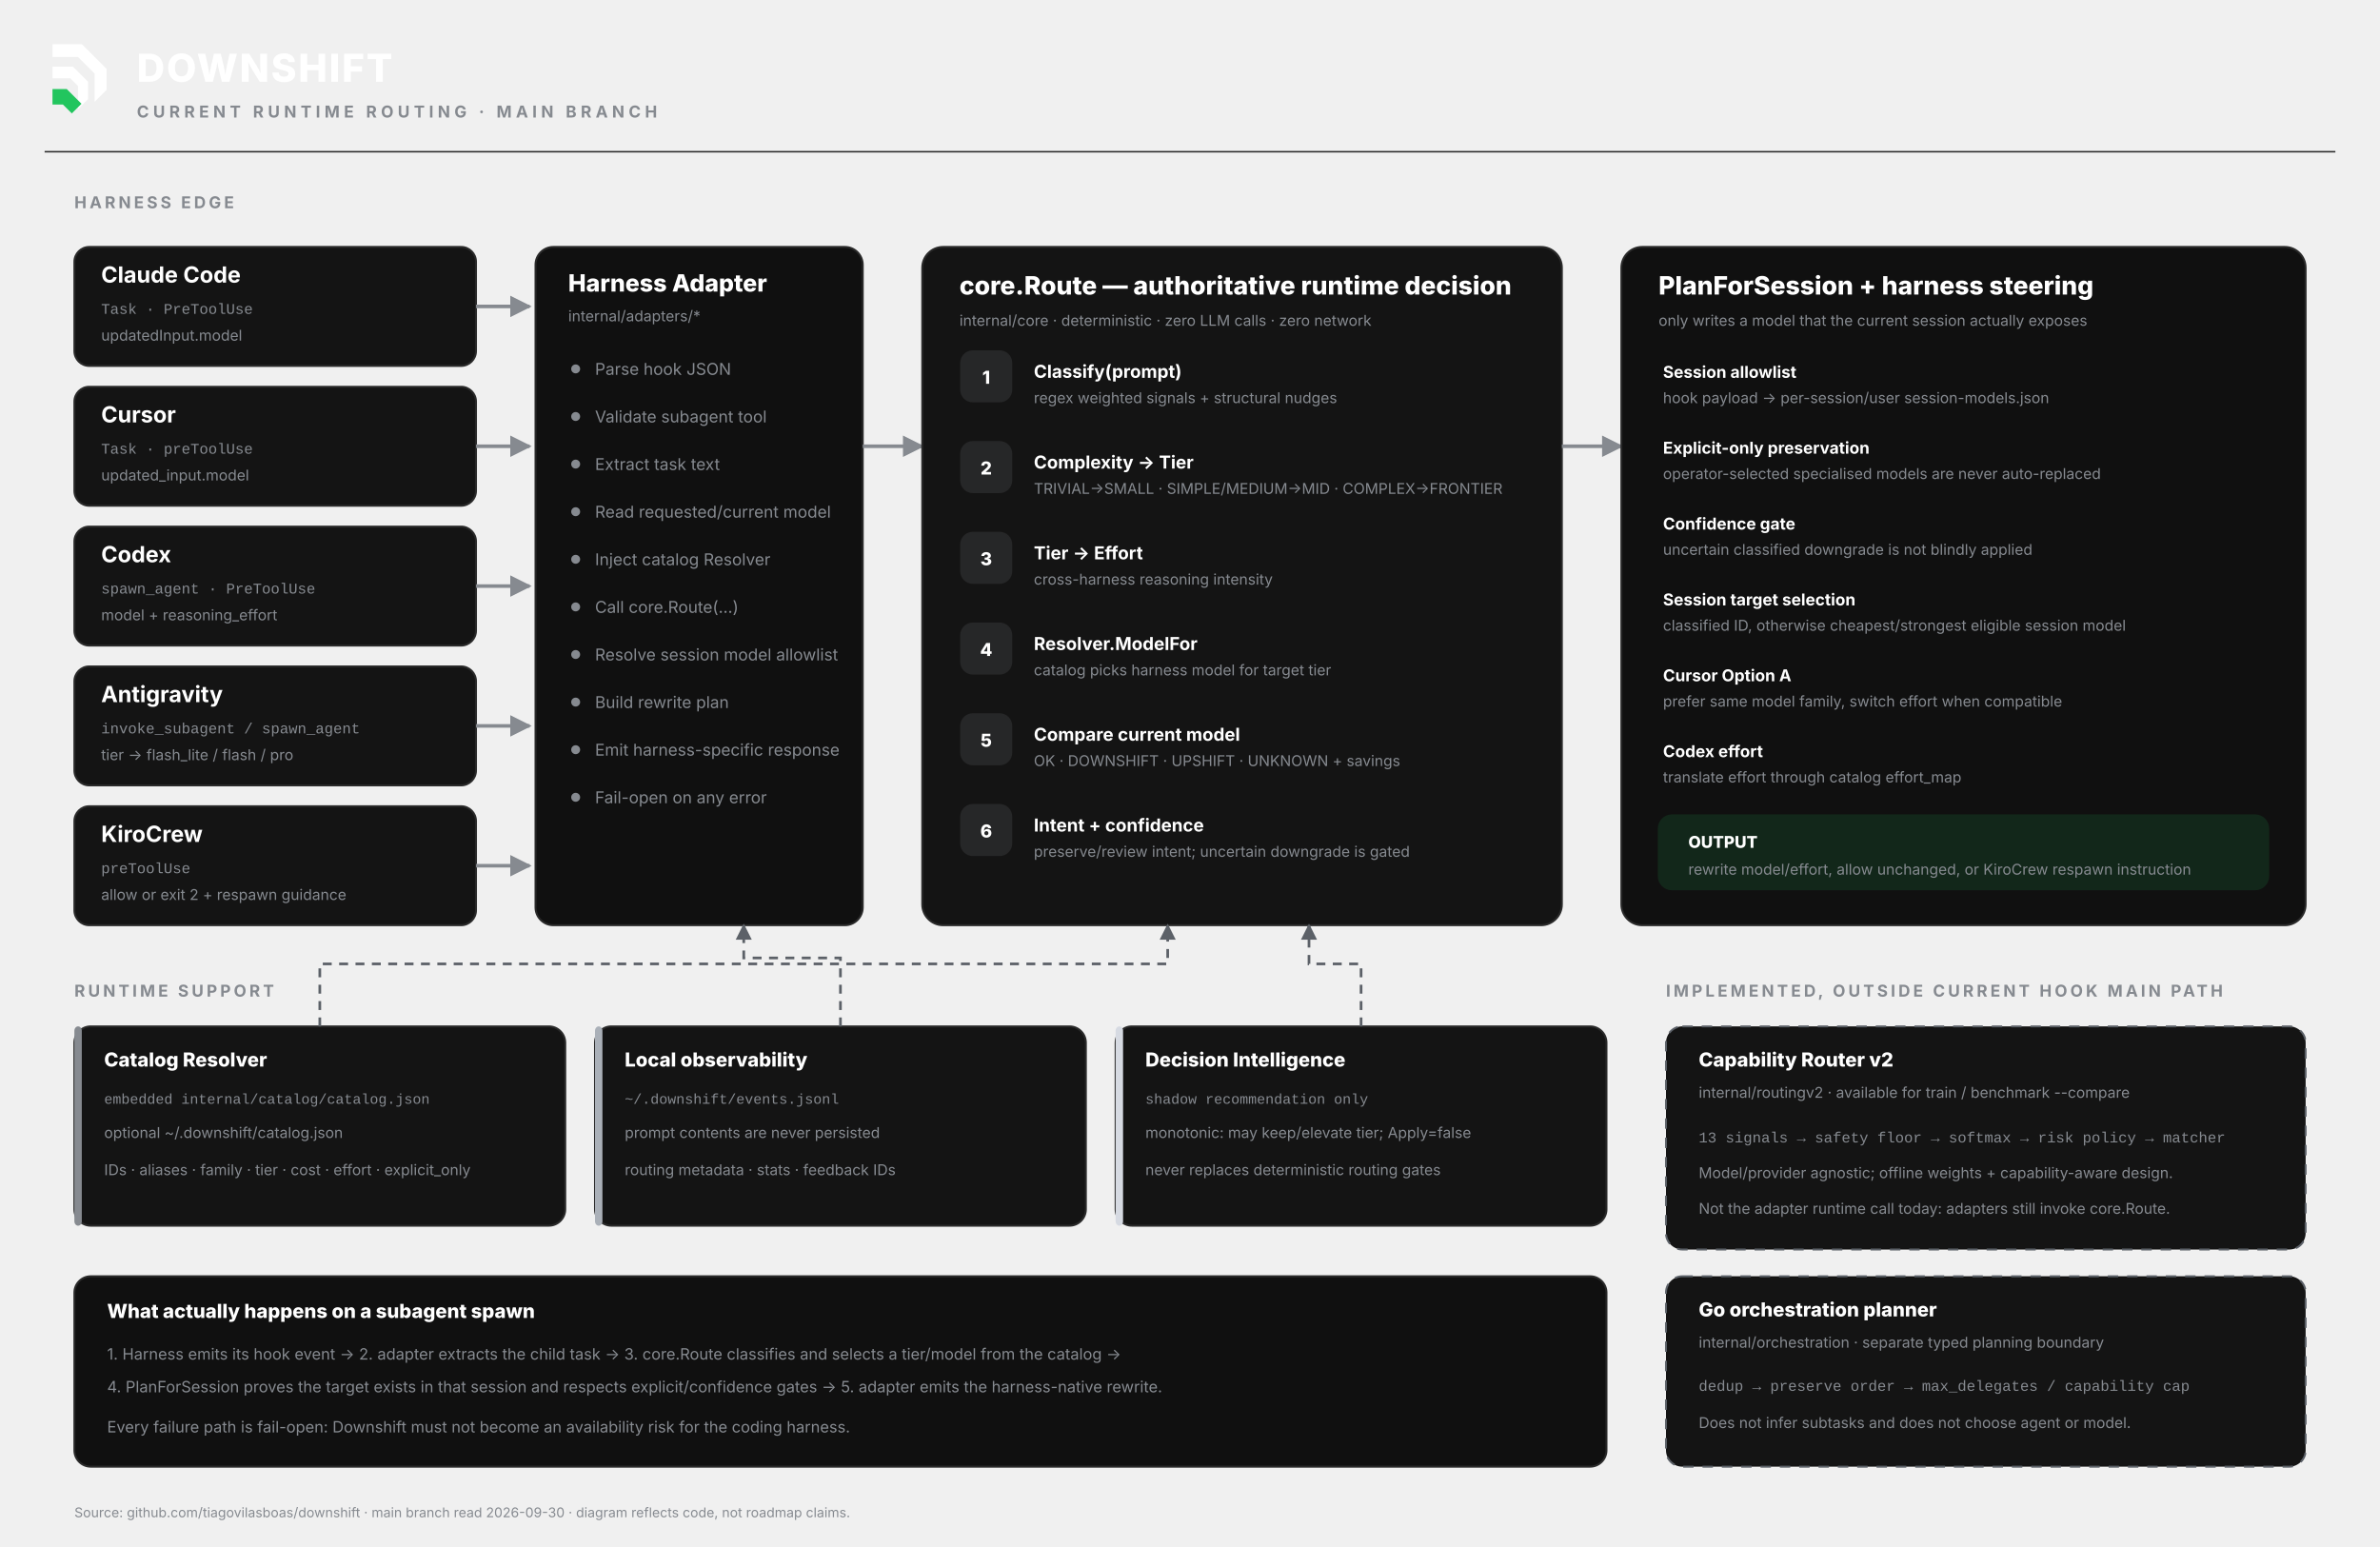
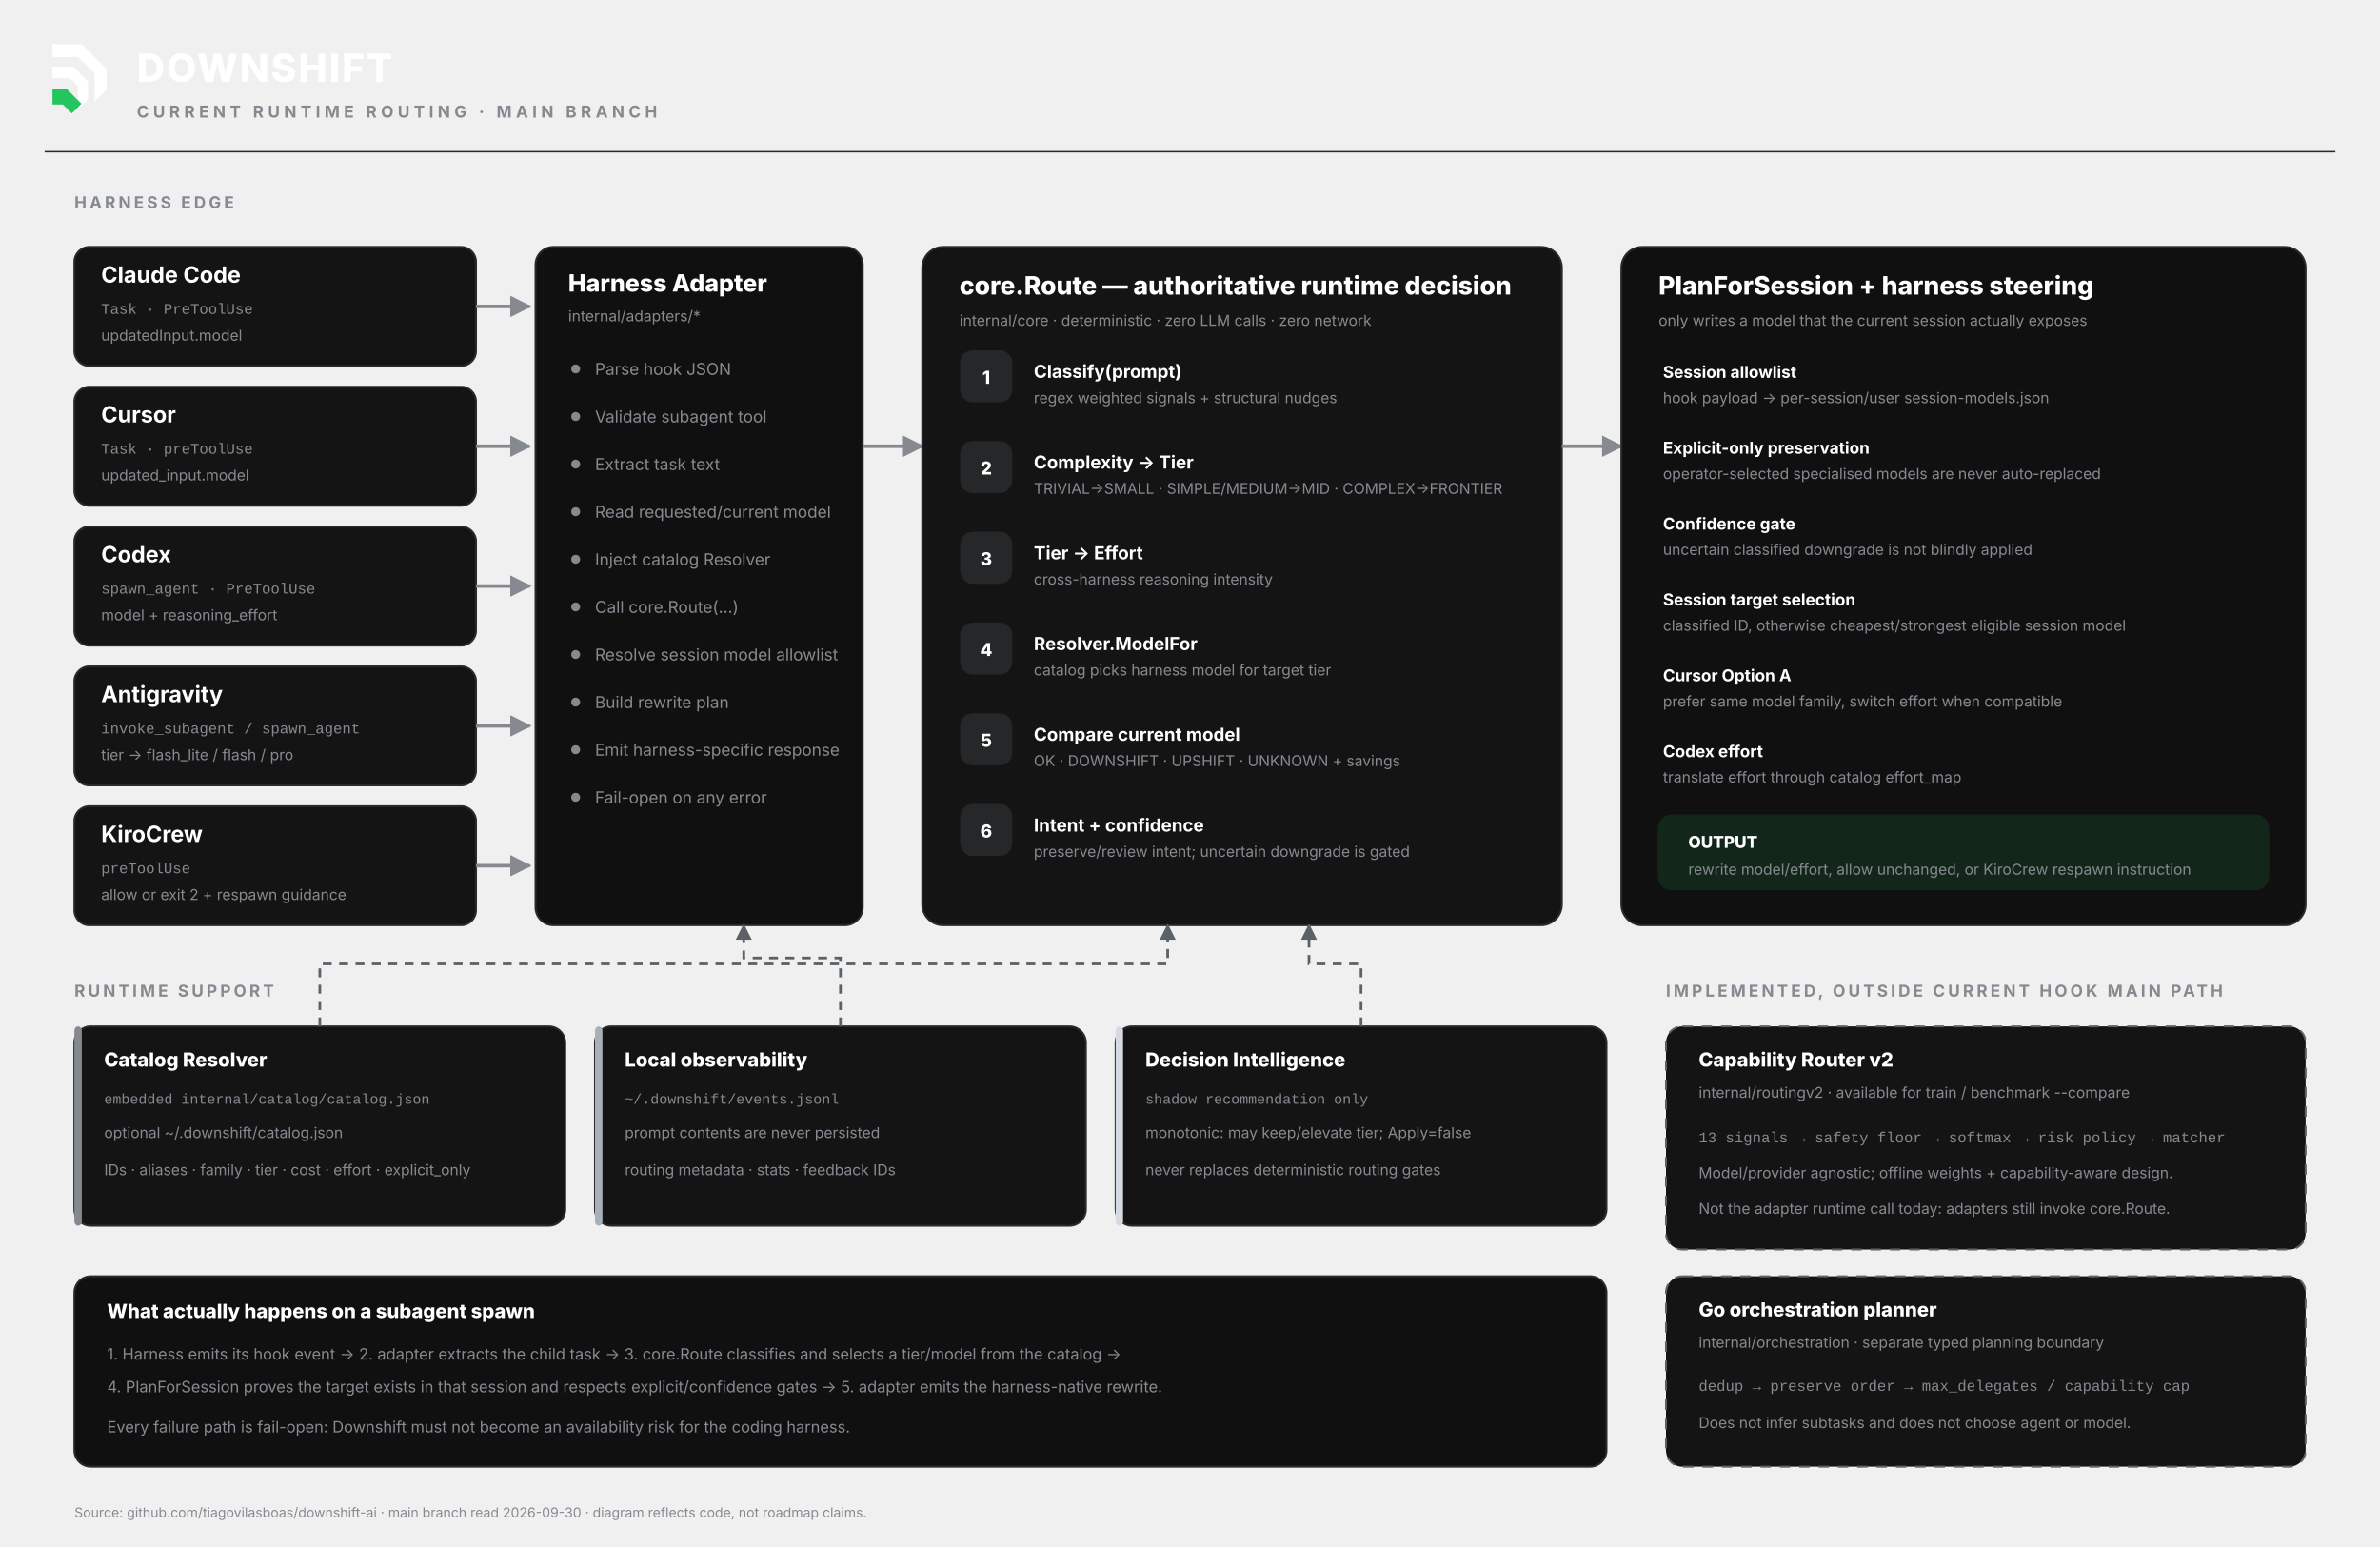
<svg xmlns="http://www.w3.org/2000/svg" width="1600" height="1040" viewBox="0 0 1600 1040" role="img" aria-labelledby="title desc">
  <defs>
    <marker id="arr" viewBox="0 0 10 10" refX="9" refY="5" markerWidth="6" markerHeight="6" orient="auto-start-reverse">
      <path d="M0 0 L10 5 L0 10 z" fill="#868A90" />
    </marker>
    <marker id="arr-muted" viewBox="0 0 10 10" refX="9" refY="5" markerWidth="6" markerHeight="6" orient="auto-start-reverse">
      <path d="M0 0 L10 5 L0 10 z" fill="#5C6168" />
    </marker>
    <style>
    .t{font-family:Inter,ui-sans-serif,system-ui,-apple-system,'Segoe UI',sans-serif;fill:#FFFFFF}
    .m{font-family:Inter,ui-sans-serif,system-ui,-apple-system,'Segoe UI',sans-serif;fill:#868A90}
    .mono{font-family:'SFMono-Regular',Consolas,'Liberation Mono',monospace;fill:#868A90}
    .box{fill:#141414;stroke:#2A2A2A;stroke-width:1.3}
    .box2{fill:#101010;stroke:#2A2A2A;stroke-width:1.3}
    .dash{fill:#141414;stroke:#5C6168;stroke-width:1.3;stroke-dasharray:7 6}
    .arrow{fill:none;stroke:#868A90;stroke-width:2.4;marker-end:url(#arr)}
    .arrowm{fill:none;stroke:#5C6168;stroke-width:1.8;stroke-dasharray:6 5;marker-end:url(#arr-muted)}
  </style>
  </defs>
  <g id="optional-background" />
  <g transform="translate(28 24) scale(.26)">
    <path d="M28 22 H104 L168 86 V140 L137 171 V98 L94 55 H28 Z" fill="#FFFFFF" />
    <path d="M28 80 H81 L120 119 V164 L94 190 V130 L74 110 H28 Z" fill="#FFFFFF" />
    <path d="M28 138 H65 L103 176 L78 201 L55 178 H28 Z" fill="#22C55E" />
  </g>
  <text x="92" y="55" class="t" font-size="26" font-weight="800" letter-spacing="1.2">DOWNSHIFT</text>
  <text x="92" y="79" class="m" font-size="11" font-weight="700" letter-spacing="2.8">CURRENT RUNTIME ROUTING · MAIN BRANCH</text>
  <line x1="30" y1="102" x2="1570" y2="102" stroke="#2A2A2A" />
  <text x="50" y="140" class="m" font-size="11" font-weight="700" letter-spacing="2">HARNESS EDGE</text>
  <rect x="50" y="166" width="270" height="80" rx="10" class="box" />
  <text x="68" y="190" class="t" font-size="15" font-weight="700">Claude Code</text>
  <text x="68" y="211" class="mono" font-size="10">Task · PreToolUse</text>
  <text x="68" y="229" class="m" font-size="10">updatedInput.model</text>
  <path d="M320 206 H356" class="arrow" />
  <rect x="50" y="260" width="270" height="80" rx="10" class="box" />
  <text x="68" y="284" class="t" font-size="15" font-weight="700">Cursor</text>
  <text x="68" y="305" class="mono" font-size="10">Task · preToolUse</text>
  <text x="68" y="323" class="m" font-size="10">updated_input.model</text>
  <path d="M320 300 H356" class="arrow" />
  <rect x="50" y="354" width="270" height="80" rx="10" class="box" />
  <text x="68" y="378" class="t" font-size="15" font-weight="700">Codex</text>
  <text x="68" y="399" class="mono" font-size="10">spawn_agent · PreToolUse</text>
  <text x="68" y="417" class="m" font-size="10">model + reasoning_effort</text>
  <path d="M320 394 H356" class="arrow" />
  <rect x="50" y="448" width="270" height="80" rx="10" class="box" />
  <text x="68" y="472" class="t" font-size="15" font-weight="700">Antigravity</text>
  <text x="68" y="493" class="mono" font-size="10">invoke_subagent / spawn_agent</text>
  <text x="68" y="511" class="m" font-size="10">tier → flash_lite / flash / pro</text>
  <path d="M320 488 H356" class="arrow" />
  <rect x="50" y="542" width="270" height="80" rx="10" class="box" />
  <text x="68" y="566" class="t" font-size="15" font-weight="700">KiroCrew</text>
  <text x="68" y="587" class="mono" font-size="10">preToolUse</text>
  <text x="68" y="605" class="m" font-size="10">allow or exit 2 + respawn guidance</text>
  <path d="M320 582 H356" class="arrow" />
  <rect x="360" y="166" width="220" height="456" rx="12" class="box2" />
  <text x="382" y="196" class="t" font-size="16" font-weight="800">Harness Adapter</text>
  <text x="382" y="216" class="m" font-size="10">internal/adapters/*</text>
  <circle cx="387" cy="248" r="3" fill="#868A90" />
  <text x="400" y="252" class="m" font-size="11">Parse hook JSON</text>
  <circle cx="387" cy="280" r="3" fill="#868A90" />
  <text x="400" y="284" class="m" font-size="11">Validate subagent tool</text>
  <circle cx="387" cy="312" r="3" fill="#868A90" />
  <text x="400" y="316" class="m" font-size="11">Extract task text</text>
  <circle cx="387" cy="344" r="3" fill="#868A90" />
  <text x="400" y="348" class="m" font-size="11">Read requested/current model</text>
  <circle cx="387" cy="376" r="3" fill="#868A90" />
  <text x="400" y="380" class="m" font-size="11">Inject catalog Resolver</text>
  <circle cx="387" cy="408" r="3" fill="#868A90" />
  <text x="400" y="412" class="m" font-size="11">Call core.Route(...)</text>
  <circle cx="387" cy="440" r="3" fill="#868A90" />
  <text x="400" y="444" class="m" font-size="11">Resolve session model allowlist</text>
  <circle cx="387" cy="472" r="3" fill="#868A90" />
  <text x="400" y="476" class="m" font-size="11">Build rewrite plan</text>
  <circle cx="387" cy="504" r="3" fill="#868A90" />
  <text x="400" y="508" class="m" font-size="11">Emit harness-specific response</text>
  <circle cx="387" cy="536" r="3" fill="#868A90" />
  <text x="400" y="540" class="m" font-size="11">Fail-open on any error</text>
  <path d="M580 300 H620" class="arrow" />
  <rect x="620" y="166" width="430" height="456" rx="14" class="box" stroke="#22C55E" stroke-width="1.6" />
  <text x="645" y="198" class="t" font-size="17" font-weight="800">core.Route — authoritative runtime decision</text>
  <text x="645" y="219" class="m" font-size="10">internal/core · deterministic · zero LLM calls · zero network</text>
  <rect x="646" y="236" width="34" height="34" rx="8" fill="#868A90" opacity="0.16" stroke="#868A90" />
  <text x="663" y="258" text-anchor="middle" class="t" font-size="12" font-weight="800">1</text>
  <text x="695" y="254" class="t" font-size="12" font-weight="700">Classify(prompt)</text>
  <text x="695" y="271" class="m" font-size="10">regex weighted signals + structural nudges</text>
  <rect x="646" y="297" width="34" height="34" rx="8" fill="#868A90" opacity="0.16" stroke="#868A90" />
  <text x="663" y="319" text-anchor="middle" class="t" font-size="12" font-weight="800">2</text>
  <text x="695" y="315" class="t" font-size="12" font-weight="700">Complexity → Tier</text>
  <text x="695" y="332" class="m" font-size="10">TRIVIAL→SMALL · SIMPLE/MEDIUM→MID · COMPLEX→FRONTIER</text>
  <rect x="646" y="358" width="34" height="34" rx="8" fill="#868A90" opacity="0.16" stroke="#868A90" />
  <text x="663" y="380" text-anchor="middle" class="t" font-size="12" font-weight="800">3</text>
  <text x="695" y="376" class="t" font-size="12" font-weight="700">Tier → Effort</text>
  <text x="695" y="393" class="m" font-size="10">cross-harness reasoning intensity</text>
  <rect x="646" y="419" width="34" height="34" rx="8" fill="#868A90" opacity="0.16" stroke="#868A90" />
  <text x="663" y="441" text-anchor="middle" class="t" font-size="12" font-weight="800">4</text>
  <text x="695" y="437" class="t" font-size="12" font-weight="700">Resolver.ModelFor</text>
  <text x="695" y="454" class="m" font-size="10">catalog picks harness model for target tier</text>
  <rect x="646" y="480" width="34" height="34" rx="8" fill="#868A90" opacity="0.16" stroke="#868A90" />
  <text x="663" y="502" text-anchor="middle" class="t" font-size="12" font-weight="800">5</text>
  <text x="695" y="498" class="t" font-size="12" font-weight="700">Compare current model</text>
  <text x="695" y="515" class="m" font-size="10">OK · DOWNSHIFT · UPSHIFT · UNKNOWN + savings</text>
  <rect x="646" y="541" width="34" height="34" rx="8" fill="#868A90" opacity="0.16" stroke="#868A90" />
  <text x="663" y="563" text-anchor="middle" class="t" font-size="12" font-weight="800">6</text>
  <text x="695" y="559" class="t" font-size="12" font-weight="700">Intent + confidence</text>
  <text x="695" y="576" class="m" font-size="10">preserve/review intent; uncertain downgrade is gated</text>
  <path d="M1050 300 H1090" class="arrow" />
  <rect x="1090" y="166" width="460" height="456" rx="14" class="box2" />
  <text x="1115" y="198" class="t" font-size="17" font-weight="800">PlanForSession + harness steering</text>
  <text x="1115" y="219" class="m" font-size="10">only writes a model that the current session actually exposes</text>
  <text x="1118" y="254" class="t" font-size="11" font-weight="700">Session allowlist</text>
  <text x="1118" y="271" class="m" font-size="10">hook payload → per-session/user session-models.json</text>
  <text x="1118" y="305" class="t" font-size="11" font-weight="700">Explicit-only preservation</text>
  <text x="1118" y="322" class="m" font-size="10">operator-selected specialised models are never auto-replaced</text>
  <text x="1118" y="356" class="t" font-size="11" font-weight="700">Confidence gate</text>
  <text x="1118" y="373" class="m" font-size="10">uncertain classified downgrade is not blindly applied</text>
  <text x="1118" y="407" class="t" font-size="11" font-weight="700">Session target selection</text>
  <text x="1118" y="424" class="m" font-size="10">classified ID, otherwise cheapest/strongest eligible session model</text>
  <text x="1118" y="458" class="t" font-size="11" font-weight="700">Cursor Option A</text>
  <text x="1118" y="475" class="m" font-size="10">prefer same model family, switch effort when compatible</text>
  <text x="1118" y="509" class="t" font-size="11" font-weight="700">Codex effort</text>
  <text x="1118" y="526" class="m" font-size="10">translate effort through catalog effort_map</text>
  <rect x="1115" y="548" width="410" height="50" rx="9" fill="#22C55E" opacity="0.13" stroke="#22C55E" />
  <text x="1135" y="570" class="t" font-size="11" font-weight="800">OUTPUT</text>
  <text x="1135" y="588" class="m" font-size="10">rewrite model/effort, allow unchanged, or KiroCrew respawn instruction</text>
  <text x="50" y="670" class="m" font-size="11" font-weight="700" letter-spacing="2">RUNTIME SUPPORT</text>
  <rect x="50" y="690" width="330" height="134" rx="11" class="box" />
  <rect x="50" y="690" width="5" height="134" rx="3" fill="#868A90" />
  <text x="70" y="717" class="t" font-size="13" font-weight="800">Catalog Resolver</text>
  <text x="70" y="742" class="mono" font-size="9.6">embedded internal/catalog/catalog.json</text>
  <text x="70" y="765" class="m" font-size="10">optional ~/.downshift/catalog.json</text>
  <text x="70" y="790" class="m" font-size="10">IDs · aliases · family · tier · cost · effort · explicit_only</text>
  <rect x="400" y="690" width="330" height="134" rx="11" class="box" />
  <rect x="400" y="690" width="5" height="134" rx="3" fill="#AAB0B8" />
  <text x="420" y="717" class="t" font-size="13" font-weight="800">Local observability</text>
  <text x="420" y="742" class="mono" font-size="9.6">~/.downshift/events.jsonl</text>
  <text x="420" y="765" class="m" font-size="10">prompt contents are never persisted</text>
  <text x="420" y="790" class="m" font-size="10">routing metadata · stats · feedback IDs</text>
  <rect x="750" y="690" width="330" height="134" rx="11" class="box" />
  <rect x="750" y="690" width="5" height="134" rx="3" fill="#D6DAE2" />
  <text x="770" y="717" class="t" font-size="13" font-weight="800">Decision Intelligence</text>
  <text x="770" y="742" class="mono" font-size="9.6">shadow recommendation only</text>
  <text x="770" y="765" class="m" font-size="10">monotonic: may keep/elevate tier; Apply=false</text>
  <text x="770" y="790" class="m" font-size="10">never replaces deterministic routing gates</text>
  <path d="M215 690 V648 H785 V622" class="arrowm" />
  <path d="M565 690 V644 H500 V622" class="arrowm" />
  <path d="M915 690 V648 H880 V622" class="arrowm" />
  <text x="1120" y="670" class="m" font-size="11" font-weight="700" letter-spacing="2">IMPLEMENTED, OUTSIDE CURRENT HOOK MAIN PATH</text>
  <rect x="1120" y="690" width="430" height="150" rx="11" class="dash" />
  <text x="1142" y="717" class="t" font-size="13" font-weight="800">Capability Router v2</text>
  <text x="1142" y="738" class="m" font-size="10">internal/routingv2 · available for train / benchmark --compare</text>
  <text x="1142" y="768" class="mono" font-size="10">13 signals → safety floor → softmax → risk policy → matcher</text>
  <text x="1142" y="792" class="m" font-size="10">Model/provider agnostic; offline weights + capability-aware design.</text>
  <text x="1142" y="816" class="m" font-size="10">Not the adapter runtime call today: adapters still invoke core.Route.</text>
  <rect x="1120" y="858" width="430" height="128" rx="11" class="dash" />
  <text x="1142" y="885" class="t" font-size="13" font-weight="800">Go orchestration planner</text>
  <text x="1142" y="906" class="m" font-size="10">internal/orchestration · separate typed planning boundary</text>
  <text x="1142" y="935" class="mono" font-size="10">dedup → preserve order → max_delegates / capability cap</text>
  <text x="1142" y="960" class="m" font-size="10">Does not infer subtasks and does not choose agent or model.</text>
  <rect x="50" y="858" width="1030" height="128" rx="11" class="box2" />
  <text x="72" y="886" class="t" font-size="13" font-weight="800">What actually happens on a subagent spawn</text>
  <text x="72" y="914" class="m" font-size="10.5">1. Harness emits its hook event → 2. adapter extracts the child task → 3. core.Route classifies and selects a tier/model from the catalog →</text>
  <text x="72" y="936" class="m" font-size="10.5">4. PlanForSession proves the target exists in that session and respects explicit/confidence gates → 5. adapter emits the harness-native rewrite.</text>
  <text x="72" y="963" class="m" font-size="10.5">Every failure path is fail-open: Downshift must not become an availability risk for the coding harness.</text>
-   <text x="50" y="1020" class="m" font-size="9">Source: github.com/tiagovilasboas/downshift · main branch read 2026-09-30 · diagram reflects code, not roadmap claims.</text>
+   <text x="50" y="1020" class="m" font-size="9">Source: github.com/tiagovilasboas/downshift-ai · main branch read 2026-09-30 · diagram reflects code, not roadmap claims.</text>
</svg>
